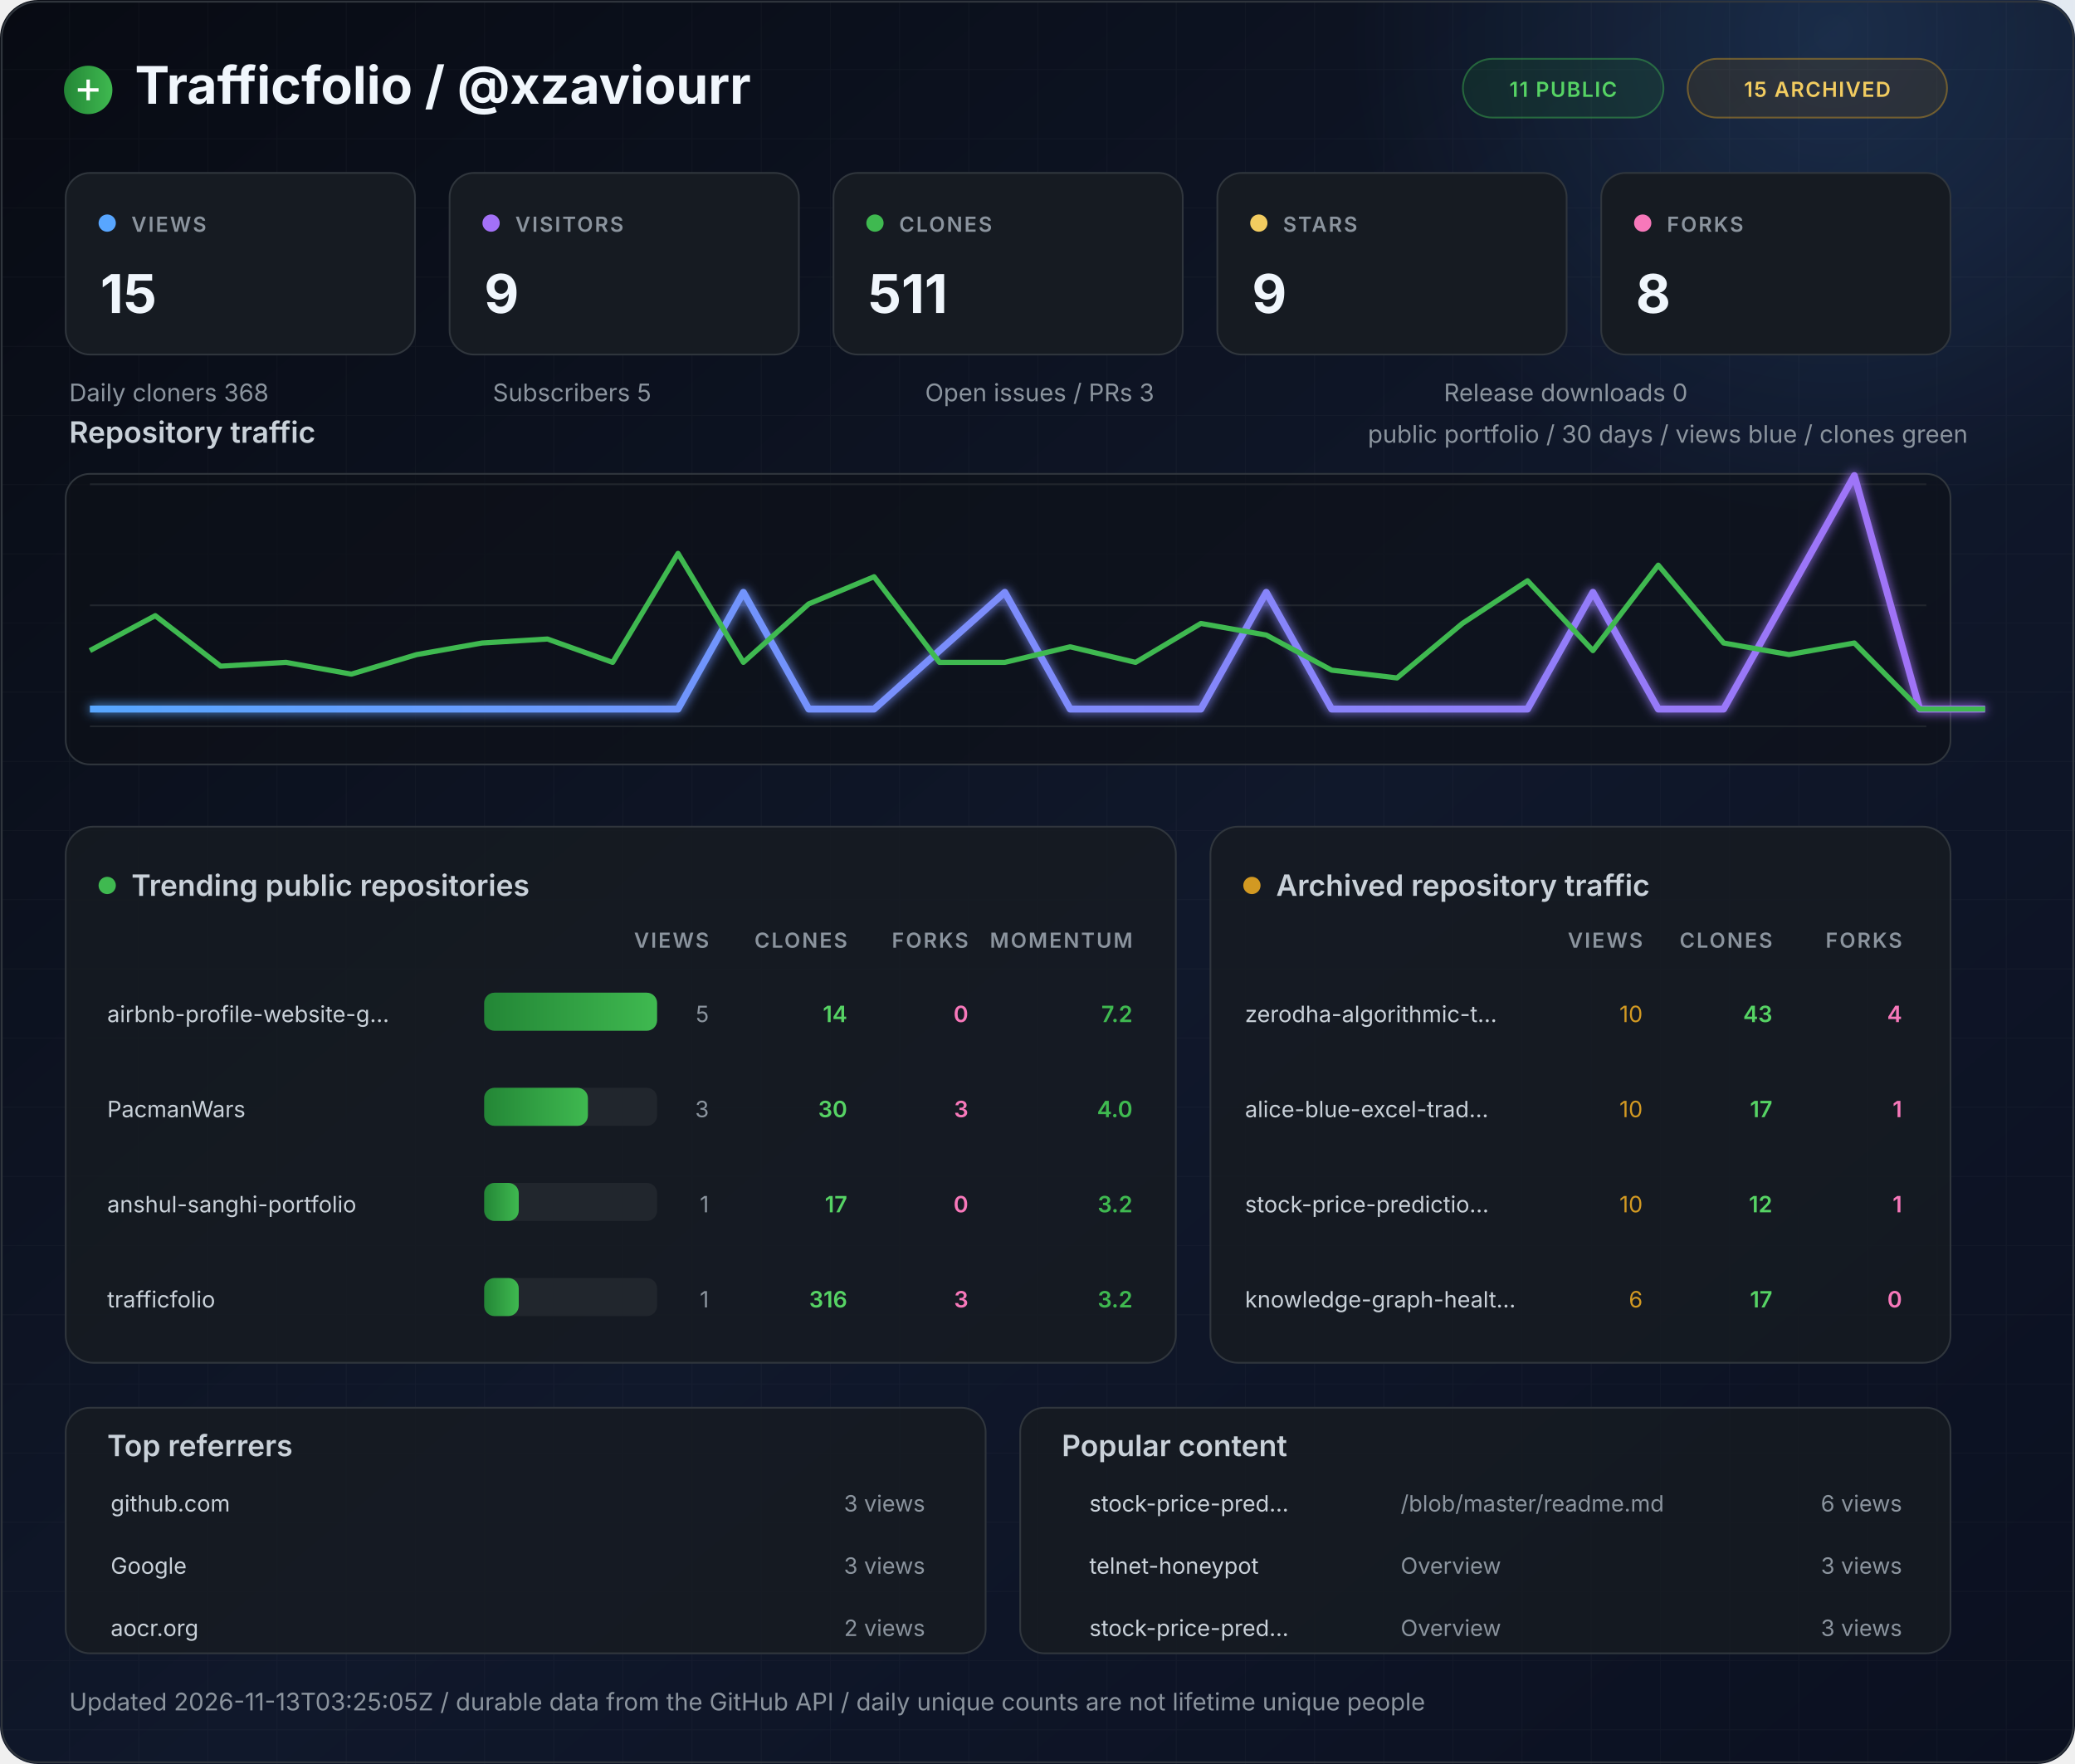
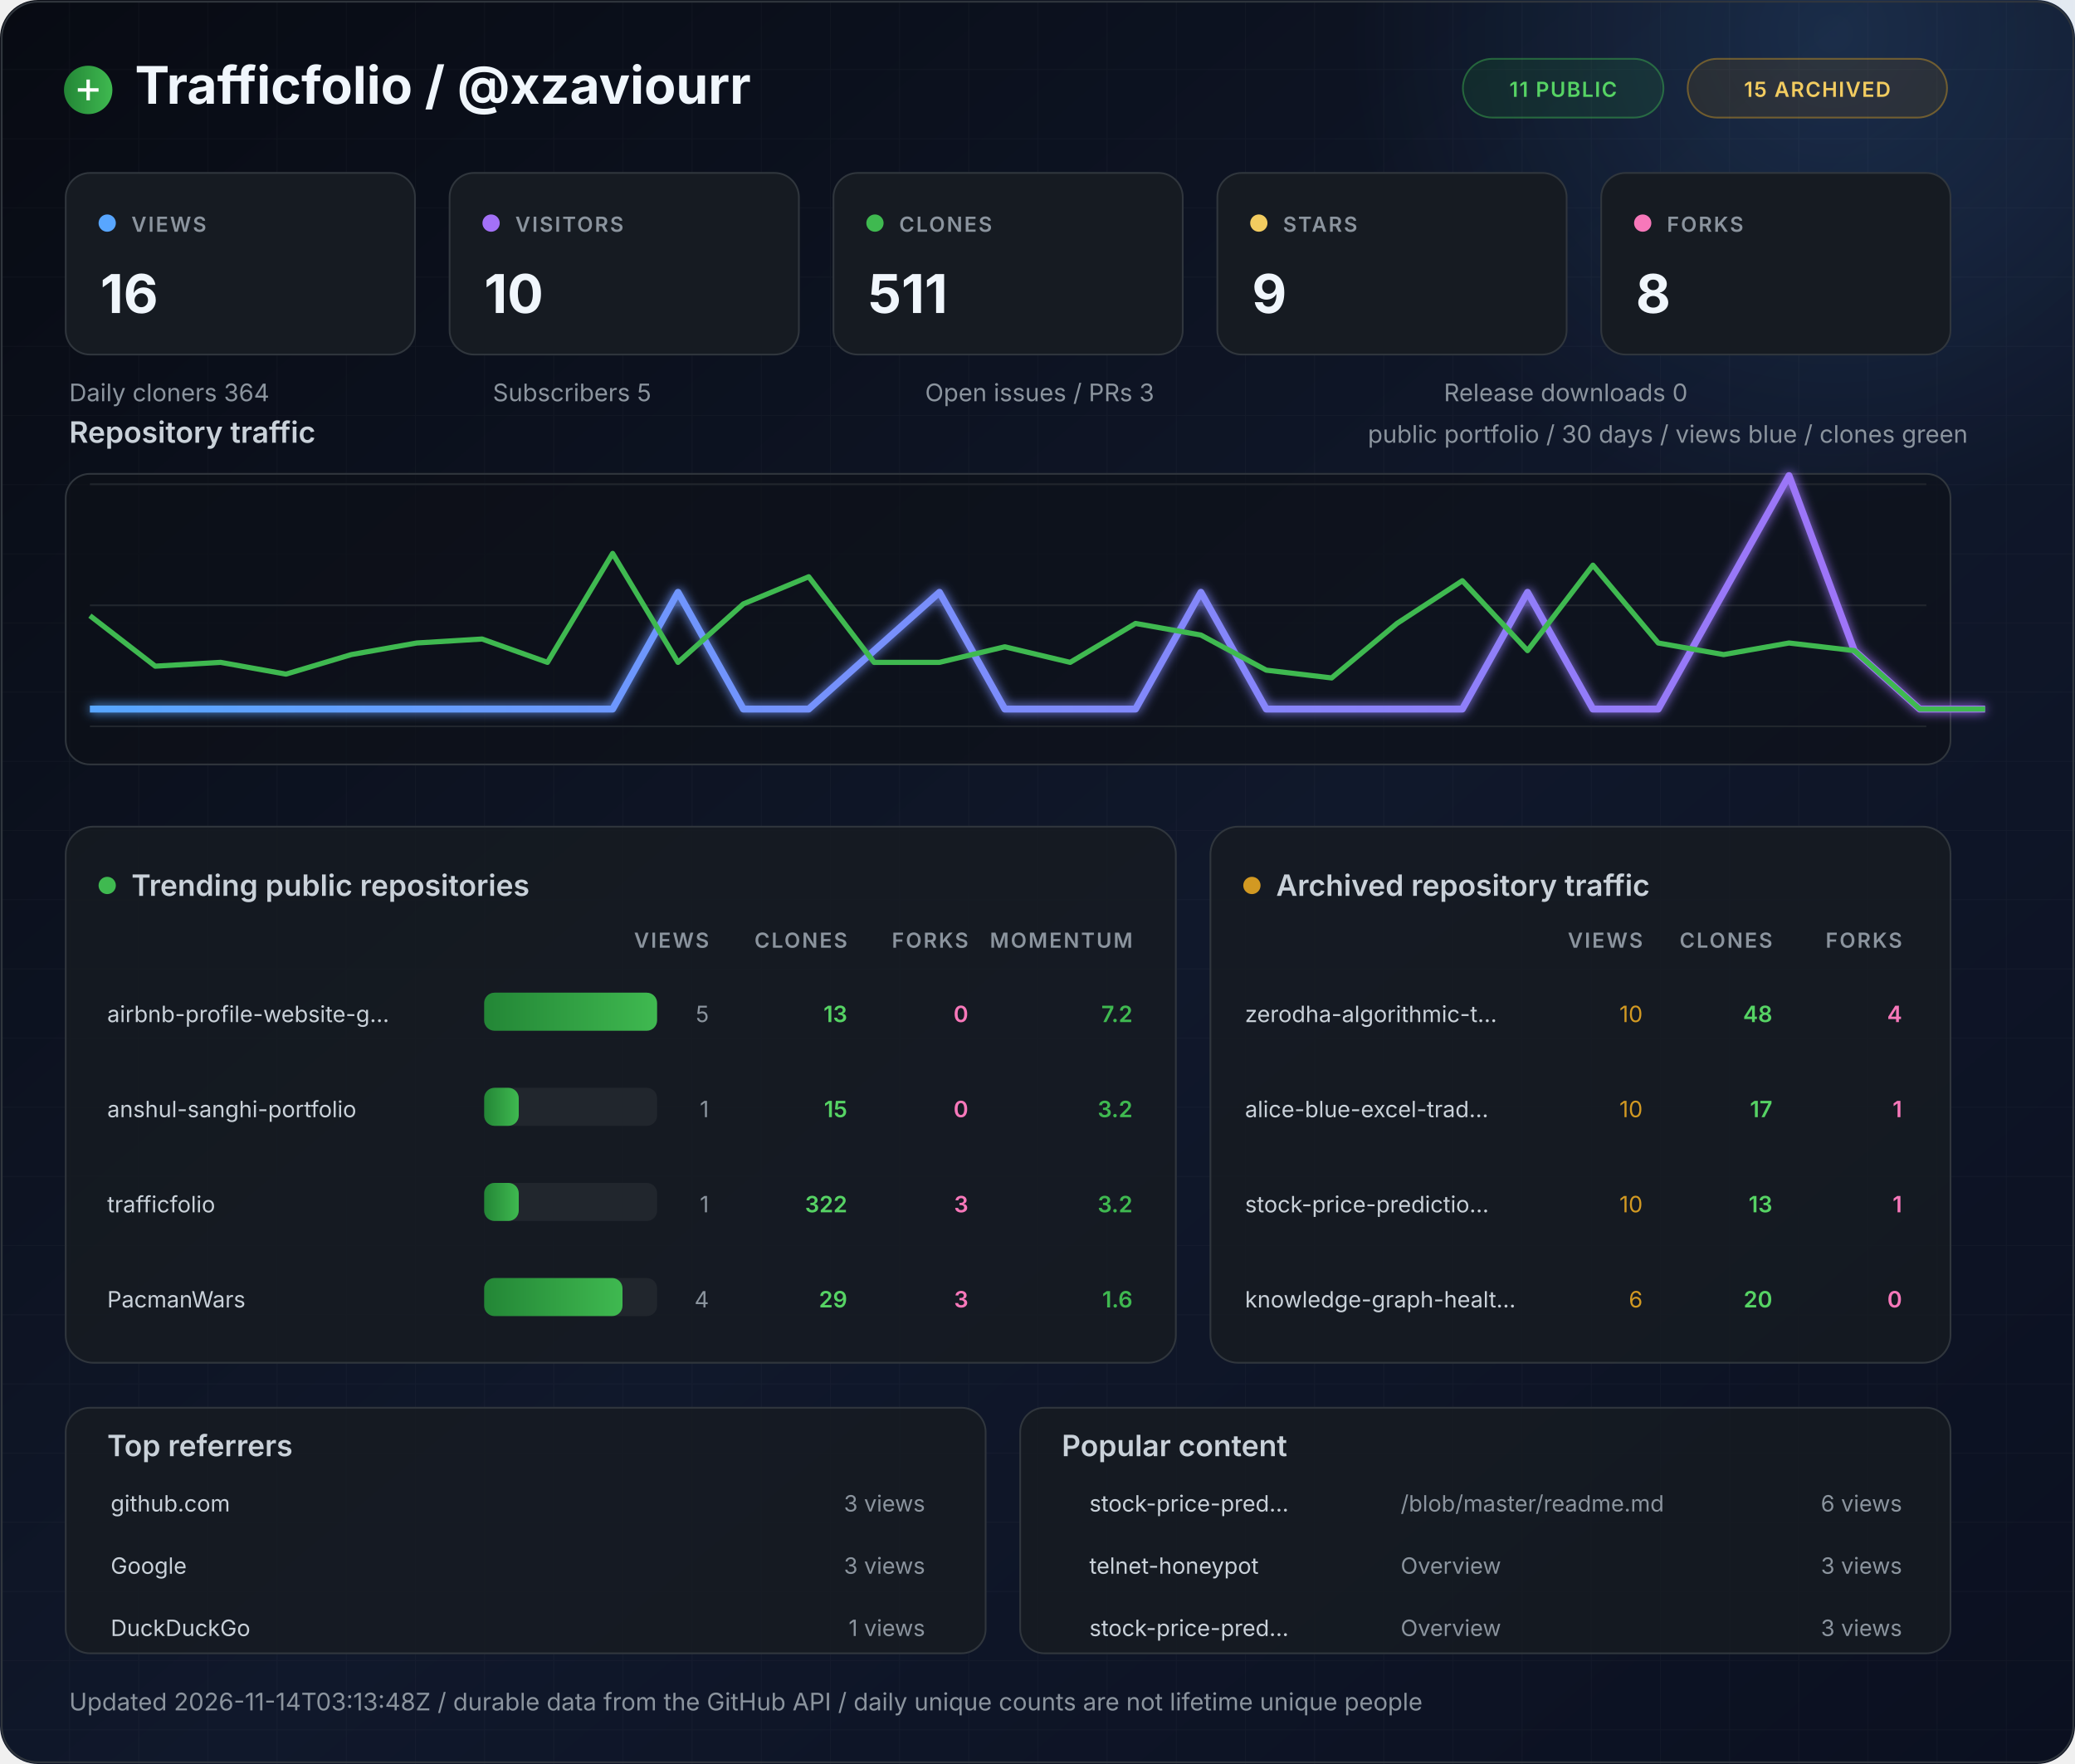
<svg xmlns="http://www.w3.org/2000/svg" width="1200" height="1020" viewBox="0 0 1200 1020" role="img" aria-label="Trafficfolio GitHub analytics dashboard for xzaviourr">
  <defs>
    <linearGradient id="bg" x1="0" y1="0" x2="1" y2="1">
      <stop stop-color="#080b13" />
      <stop offset=".55" stop-color="#10182b" />
      <stop offset="1" stop-color="#0b1020" />
    </linearGradient>
    <linearGradient id="line" x1="0" y1="0" x2="1" y2="0">
      <stop stop-color="#58a6ff" />
      <stop offset="1" stop-color="#a371f7" />
    </linearGradient>
    <linearGradient id="bar" x1="0" y1="0" x2="1" y2="0">
      <stop stop-color="#238636" />
      <stop offset="1" stop-color="#3fb950" />
    </linearGradient>
    <linearGradient id="archiveBar" x1="0" y1="0" x2="1" y2="0">
      <stop stop-color="#9e6a03" />
      <stop offset="1" stop-color="#f2cc60" />
    </linearGradient>
    <radialGradient id="ambient">
      <stop stop-color="#58a6ff" stop-opacity=".16" />
      <stop offset="1" stop-color="#58a6ff" stop-opacity="0" />
    </radialGradient>
    <pattern id="grid" width="40" height="40" patternUnits="userSpaceOnUse">
      <path d="M40 0H0V40" fill="none" stroke="#ffffff" stroke-opacity=".025" />
    </pattern>
    <filter id="glow">
      <feGaussianBlur stdDeviation="3" result="b" />
      <feMerge>
        <feMergeNode in="b" />
        <feMergeNode in="SourceGraphic" />
      </feMerge>
    </filter>
    <style>
    .title{font:750 30px -apple-system,BlinkMacSystemFont,"Segoe UI",sans-serif;fill:#f0f6fc}
    .subtitle{font:14px -apple-system,BlinkMacSystemFont,"Segoe UI",sans-serif;fill:#8b949e}
    .label{font:600 12px -apple-system,BlinkMacSystemFont,"Segoe UI",sans-serif;fill:#8b949e;letter-spacing:1px}
    .metric{font:700 31px -apple-system,BlinkMacSystemFont,"Segoe UI",sans-serif;fill:#f0f6fc}
    .section{font:600 17px -apple-system,BlinkMacSystemFont,"Segoe UI",sans-serif;fill:#c9d1d9}
    .repo,.value,.trend,.archive,.clone,.fork{font:13px -apple-system,BlinkMacSystemFont,"Segoe UI",sans-serif;fill:#c9d1d9}
    .value{fill:#8b949e} .trend{fill:#3fb950;font-weight:600} .archive{fill:#d29922}
    .clone{fill:#56d364;font-weight:600} .fork{fill:#f778ba;font-weight:600}
    .pill{font:600 12px -apple-system,BlinkMacSystemFont,"Segoe UI",sans-serif;letter-spacing:.7px}
  </style>
  </defs>
  <rect width="1200" height="1020" rx="22" fill="url(#bg)" />
  <rect width="1200" height="1020" rx="22" fill="url(#grid)" />
  <circle cx="1060" cy="20" r="280" fill="url(#ambient)" />
  <rect x="1" y="1" width="1198" height="1018" rx="21" fill="none" stroke="#30363d" />
  <circle cx="51" cy="52" r="14" fill="url(#bar)" />
  <path d="M45 52h12M51 46v12" stroke="#fff" stroke-width="2" />
  <text x="78" y="60" class="title">Trafficfolio / @xzaviourr</text>
  <rect x="846" y="34" width="116" height="34" rx="17" fill="#238636" fill-opacity=".16" stroke="#3fb950" stroke-opacity=".45" />
  <text x="904" y="56" text-anchor="middle" class="pill" fill="#56d364">11 PUBLIC</text>
  <rect x="976" y="34" width="150" height="34" rx="17" fill="#9e6a03" fill-opacity=".14" stroke="#d29922" stroke-opacity=".45" />
  <text x="1051" y="56" text-anchor="middle" class="pill" fill="#f2cc60">15 ARCHIVED</text>
  <rect x="38" y="100" width="202" height="105" rx="14" fill="#161b22" stroke="#30363d" />
  <circle cx="62" cy="129" r="5" fill="#58a6ff" />
  <text x="76" y="134" class="label">VIEWS</text>
-   <text x="58" y="181" class="metric">15</text>
+   <text x="58" y="181" class="metric">16</text>
  <rect x="260" y="100" width="202" height="105" rx="14" fill="#161b22" stroke="#30363d" />
  <circle cx="284" cy="129" r="5" fill="#a371f7" />
  <text x="298" y="134" class="label">VISITORS</text>
-   <text x="280" y="181" class="metric">9</text>
+   <text x="280" y="181" class="metric">10</text>
  <rect x="482" y="100" width="202" height="105" rx="14" fill="#161b22" stroke="#30363d" />
  <circle cx="506" cy="129" r="5" fill="#3fb950" />
  <text x="520" y="134" class="label">CLONES</text>
  <text x="502" y="181" class="metric">511</text>
  <rect x="704" y="100" width="202" height="105" rx="14" fill="#161b22" stroke="#30363d" />
  <circle cx="728" cy="129" r="5" fill="#f2cc60" />
  <text x="742" y="134" class="label">STARS</text>
  <text x="724" y="181" class="metric">9</text>
  <rect x="926" y="100" width="202" height="105" rx="14" fill="#161b22" stroke="#30363d" />
  <circle cx="950" cy="129" r="5" fill="#f778ba" />
  <text x="964" y="134" class="label">FORKS</text>
  <text x="946" y="181" class="metric">8</text>
-   <text x="40" y="232" class="subtitle">Daily cloners 368</text>
+   <text x="40" y="232" class="subtitle">Daily cloners 364</text>
  <text x="285" y="232" class="subtitle">Subscribers 5</text>
  <text x="535" y="232" class="subtitle">Open issues / PRs 3</text>
  <text x="835" y="232" class="subtitle">Release downloads 0</text>
  <text x="40" y="256" class="section">Repository traffic</text>
  <text x="1138" y="256" text-anchor="end" class="subtitle">public portfolio / 30 days / views blue / clones green</text>
  <rect x="38" y="274" width="1090" height="168" rx="14" fill="#0d1117" fill-opacity=".62" stroke="#30363d" />
  <line x1="52" y1="420" x2="1114" y2="420" stroke="#21262d" />
  <line x1="52" y1="350" x2="1114" y2="350" stroke="#21262d" />
  <line x1="52" y1="280" x2="1114" y2="280" stroke="#21262d" />
-   <polyline points="52.0,410.0 89.8,410.0 127.6,410.0 165.4,410.0 203.2,410.0 241.0,410.0 278.8,410.0 316.6,410.0 354.3,410.0 392.1,410.0 429.9,342.5 467.7,410.0 505.5,410.0 543.3,376.2 581.1,342.5 618.9,410.0 656.7,410.0 694.5,410.0 732.3,342.5 770.1,410.0 807.9,410.0 845.7,410.0 883.4,410.0 921.2,342.5 959.0,410.0 996.8,410.0 1034.6,342.5 1072.4,275.0 1110.2,410.0 1148.0,410.0" fill="none" stroke="url(#line)" stroke-width="4" stroke-linejoin="round" filter="url(#glow)" />
-   <polyline points="52.0,376.2 89.8,356.0 127.6,385.2 165.4,383.0 203.2,389.8 241.0,378.5 278.8,371.8 316.6,369.5 354.3,383.0 392.1,320.0 429.9,383.0 467.7,349.2 505.5,333.5 543.3,383.0 581.1,383.0 618.9,374.0 656.7,383.0 694.5,360.5 732.3,367.2 770.1,387.5 807.9,392.0 845.7,360.5 883.4,335.8 921.2,376.2 959.0,326.8 996.8,371.8 1034.6,378.5 1072.4,371.8 1110.2,410.0 1148.0,410.0" fill="none" stroke="#3fb950" stroke-width="3" stroke-linejoin="round" />
+   <polyline points="52.0,410.0 89.8,410.0 127.6,410.0 165.4,410.0 203.2,410.0 241.0,410.0 278.8,410.0 316.6,410.0 354.3,410.0 392.1,342.5 429.9,410.0 467.7,410.0 505.5,376.2 543.3,342.5 581.1,410.0 618.9,410.0 656.7,410.0 694.5,342.5 732.3,410.0 770.1,410.0 807.9,410.0 845.7,410.0 883.4,342.5 921.2,410.0 959.0,410.0 996.8,342.5 1034.6,275.0 1072.4,376.2 1110.2,410.0 1148.0,410.0" fill="none" stroke="url(#line)" stroke-width="4" stroke-linejoin="round" filter="url(#glow)" />
+   <polyline points="52.0,356.0 89.8,385.2 127.6,383.0 165.4,389.8 203.2,378.5 241.0,371.8 278.8,369.5 316.6,383.0 354.3,320.0 392.1,383.0 429.9,349.2 467.7,333.5 505.5,383.0 543.3,383.0 581.1,374.0 618.9,383.0 656.7,360.5 694.5,367.2 732.3,387.5 770.1,392.0 807.9,360.5 845.7,335.8 883.4,376.2 921.2,326.8 959.0,371.8 996.8,378.5 1034.6,371.8 1072.4,376.2 1110.2,410.0 1148.0,410.0" fill="none" stroke="#3fb950" stroke-width="3" stroke-linejoin="round" />
  <rect x="38" y="478" width="642" height="310" rx="16" fill="#161b22" fill-opacity=".82" stroke="#30363d" />
  <circle cx="62" cy="512" r="5" fill="#3fb950" />
  <text x="76" y="518" class="section">Trending public repositories</text>
  <text x="410" y="548" text-anchor="end" class="label">VIEWS</text>
  <text x="490" y="548" text-anchor="end" class="label">CLONES</text>
  <text x="560" y="548" text-anchor="end" class="label">FORKS</text>
  <text x="655" y="548" text-anchor="end" class="label">MOMENTUM</text>
  <text x="62" y="591" class="repo">airbnb-profile-website-g...</text>
  <rect x="280" y="574" width="100" height="22" rx="6" fill="#21262d" />
  <rect x="280" y="574" width="100" height="22" rx="6" fill="url(#bar)" />
  <text x="410" y="591" text-anchor="end" class="value">5</text>
-   <text x="490" y="591" text-anchor="end" class="clone">14</text>
+   <text x="490" y="591" text-anchor="end" class="clone">13</text>
  <text x="560" y="591" text-anchor="end" class="fork">0</text>
  <text x="655" y="591" text-anchor="end" class="trend">7.2</text>
-   <text x="62" y="646" class="repo">PacmanWars</text>
+   <text x="62" y="646" class="repo">anshul-sanghi-portfolio</text>
  <rect x="280" y="629" width="100" height="22" rx="6" fill="#21262d" />
-   <rect x="280" y="629" width="60" height="22" rx="6" fill="url(#bar)" />
-   <text x="410" y="646" text-anchor="end" class="value">3</text>
-   <text x="490" y="646" text-anchor="end" class="clone">30</text>
-   <text x="560" y="646" text-anchor="end" class="fork">3</text>
-   <text x="655" y="646" text-anchor="end" class="trend">4.0</text>
-   <text x="62" y="701" class="repo">anshul-sanghi-portfolio</text>
+   <rect x="280" y="629" width="20" height="22" rx="6" fill="url(#bar)" />
+   <text x="410" y="646" text-anchor="end" class="value">1</text>
+   <text x="490" y="646" text-anchor="end" class="clone">15</text>
+   <text x="560" y="646" text-anchor="end" class="fork">0</text>
+   <text x="655" y="646" text-anchor="end" class="trend">3.2</text>
+   <text x="62" y="701" class="repo">trafficfolio</text>
  <rect x="280" y="684" width="100" height="22" rx="6" fill="#21262d" />
  <rect x="280" y="684" width="20" height="22" rx="6" fill="url(#bar)" />
  <text x="410" y="701" text-anchor="end" class="value">1</text>
-   <text x="490" y="701" text-anchor="end" class="clone">17</text>
-   <text x="560" y="701" text-anchor="end" class="fork">0</text>
+   <text x="490" y="701" text-anchor="end" class="clone">322</text>
+   <text x="560" y="701" text-anchor="end" class="fork">3</text>
  <text x="655" y="701" text-anchor="end" class="trend">3.2</text>
-   <text x="62" y="756" class="repo">trafficfolio</text>
+   <text x="62" y="756" class="repo">PacmanWars</text>
  <rect x="280" y="739" width="100" height="22" rx="6" fill="#21262d" />
-   <rect x="280" y="739" width="20" height="22" rx="6" fill="url(#bar)" />
-   <text x="410" y="756" text-anchor="end" class="value">1</text>
-   <text x="490" y="756" text-anchor="end" class="clone">316</text>
+   <rect x="280" y="739" width="80" height="22" rx="6" fill="url(#bar)" />
+   <text x="410" y="756" text-anchor="end" class="value">4</text>
+   <text x="490" y="756" text-anchor="end" class="clone">29</text>
  <text x="560" y="756" text-anchor="end" class="fork">3</text>
-   <text x="655" y="756" text-anchor="end" class="trend">3.2</text>
+   <text x="655" y="756" text-anchor="end" class="trend">1.6</text>
  <rect x="700" y="478" width="428" height="310" rx="16" fill="#161b22" fill-opacity=".82" stroke="#30363d" />
  <circle cx="724" cy="512" r="5" fill="#d29922" />
  <text x="738" y="518" class="section">Archived repository traffic</text>
  <text x="950" y="548" text-anchor="end" class="label">VIEWS</text>
  <text x="1025" y="548" text-anchor="end" class="label">CLONES</text>
  <text x="1100" y="548" text-anchor="end" class="label">FORKS</text>
  <text x="720" y="591" class="repo">zerodha-algorithmic-t...</text>
  <text x="950" y="591" text-anchor="end" class="archive">10</text>
-   <text x="1025" y="591" text-anchor="end" class="clone">43</text>
+   <text x="1025" y="591" text-anchor="end" class="clone">48</text>
  <text x="1100" y="591" text-anchor="end" class="fork">4</text>
  <text x="720" y="646" class="repo">alice-blue-excel-trad...</text>
  <text x="950" y="646" text-anchor="end" class="archive">10</text>
  <text x="1025" y="646" text-anchor="end" class="clone">17</text>
  <text x="1100" y="646" text-anchor="end" class="fork">1</text>
  <text x="720" y="701" class="repo">stock-price-predictio...</text>
  <text x="950" y="701" text-anchor="end" class="archive">10</text>
-   <text x="1025" y="701" text-anchor="end" class="clone">12</text>
+   <text x="1025" y="701" text-anchor="end" class="clone">13</text>
  <text x="1100" y="701" text-anchor="end" class="fork">1</text>
  <text x="720" y="756" class="repo">knowledge-graph-healt...</text>
  <text x="950" y="756" text-anchor="end" class="archive">6</text>
-   <text x="1025" y="756" text-anchor="end" class="clone">17</text>
+   <text x="1025" y="756" text-anchor="end" class="clone">20</text>
  <text x="1100" y="756" text-anchor="end" class="fork">0</text>
  <rect x="38" y="814" width="532" height="142" rx="14" fill="#161b22" fill-opacity=".82" stroke="#30363d" />
  <text x="62" y="842" class="section">Top referrers</text>
  <text x="64" y="874" class="repo">github.com</text>
  <text x="535" y="874" text-anchor="end" class="value">3 views</text>
  <text x="64" y="910" class="repo">Google</text>
  <text x="535" y="910" text-anchor="end" class="value">3 views</text>
-   <text x="64" y="946" class="repo">aocr.org</text>
-   <text x="535" y="946" text-anchor="end" class="value">2 views</text>
+   <text x="64" y="946" class="repo">DuckDuckGo</text>
+   <text x="535" y="946" text-anchor="end" class="value">1 views</text>
  <rect x="590" y="814" width="538" height="142" rx="14" fill="#161b22" fill-opacity=".82" stroke="#30363d" />
  <text x="614" y="842" class="section">Popular content</text>
  <text x="630" y="874" class="repo">stock-price-pred...</text>
  <text x="810" y="874" class="value">/blob/master/readme.md</text>
  <text x="1100" y="874" text-anchor="end" class="value">6 views</text>
  <text x="630" y="910" class="repo">telnet-honeypot</text>
  <text x="810" y="910" class="value">Overview</text>
  <text x="1100" y="910" text-anchor="end" class="value">3 views</text>
  <text x="630" y="946" class="repo">stock-price-pred...</text>
  <text x="810" y="946" class="value">Overview</text>
  <text x="1100" y="946" text-anchor="end" class="value">3 views</text>
-   <text x="40" y="989" class="subtitle">Updated 2026-11-13T03:25:05Z / durable data from the GitHub API / daily unique counts are not lifetime unique people</text>
+   <text x="40" y="989" class="subtitle">Updated 2026-11-14T03:13:48Z / durable data from the GitHub API / daily unique counts are not lifetime unique people</text>
</svg>
